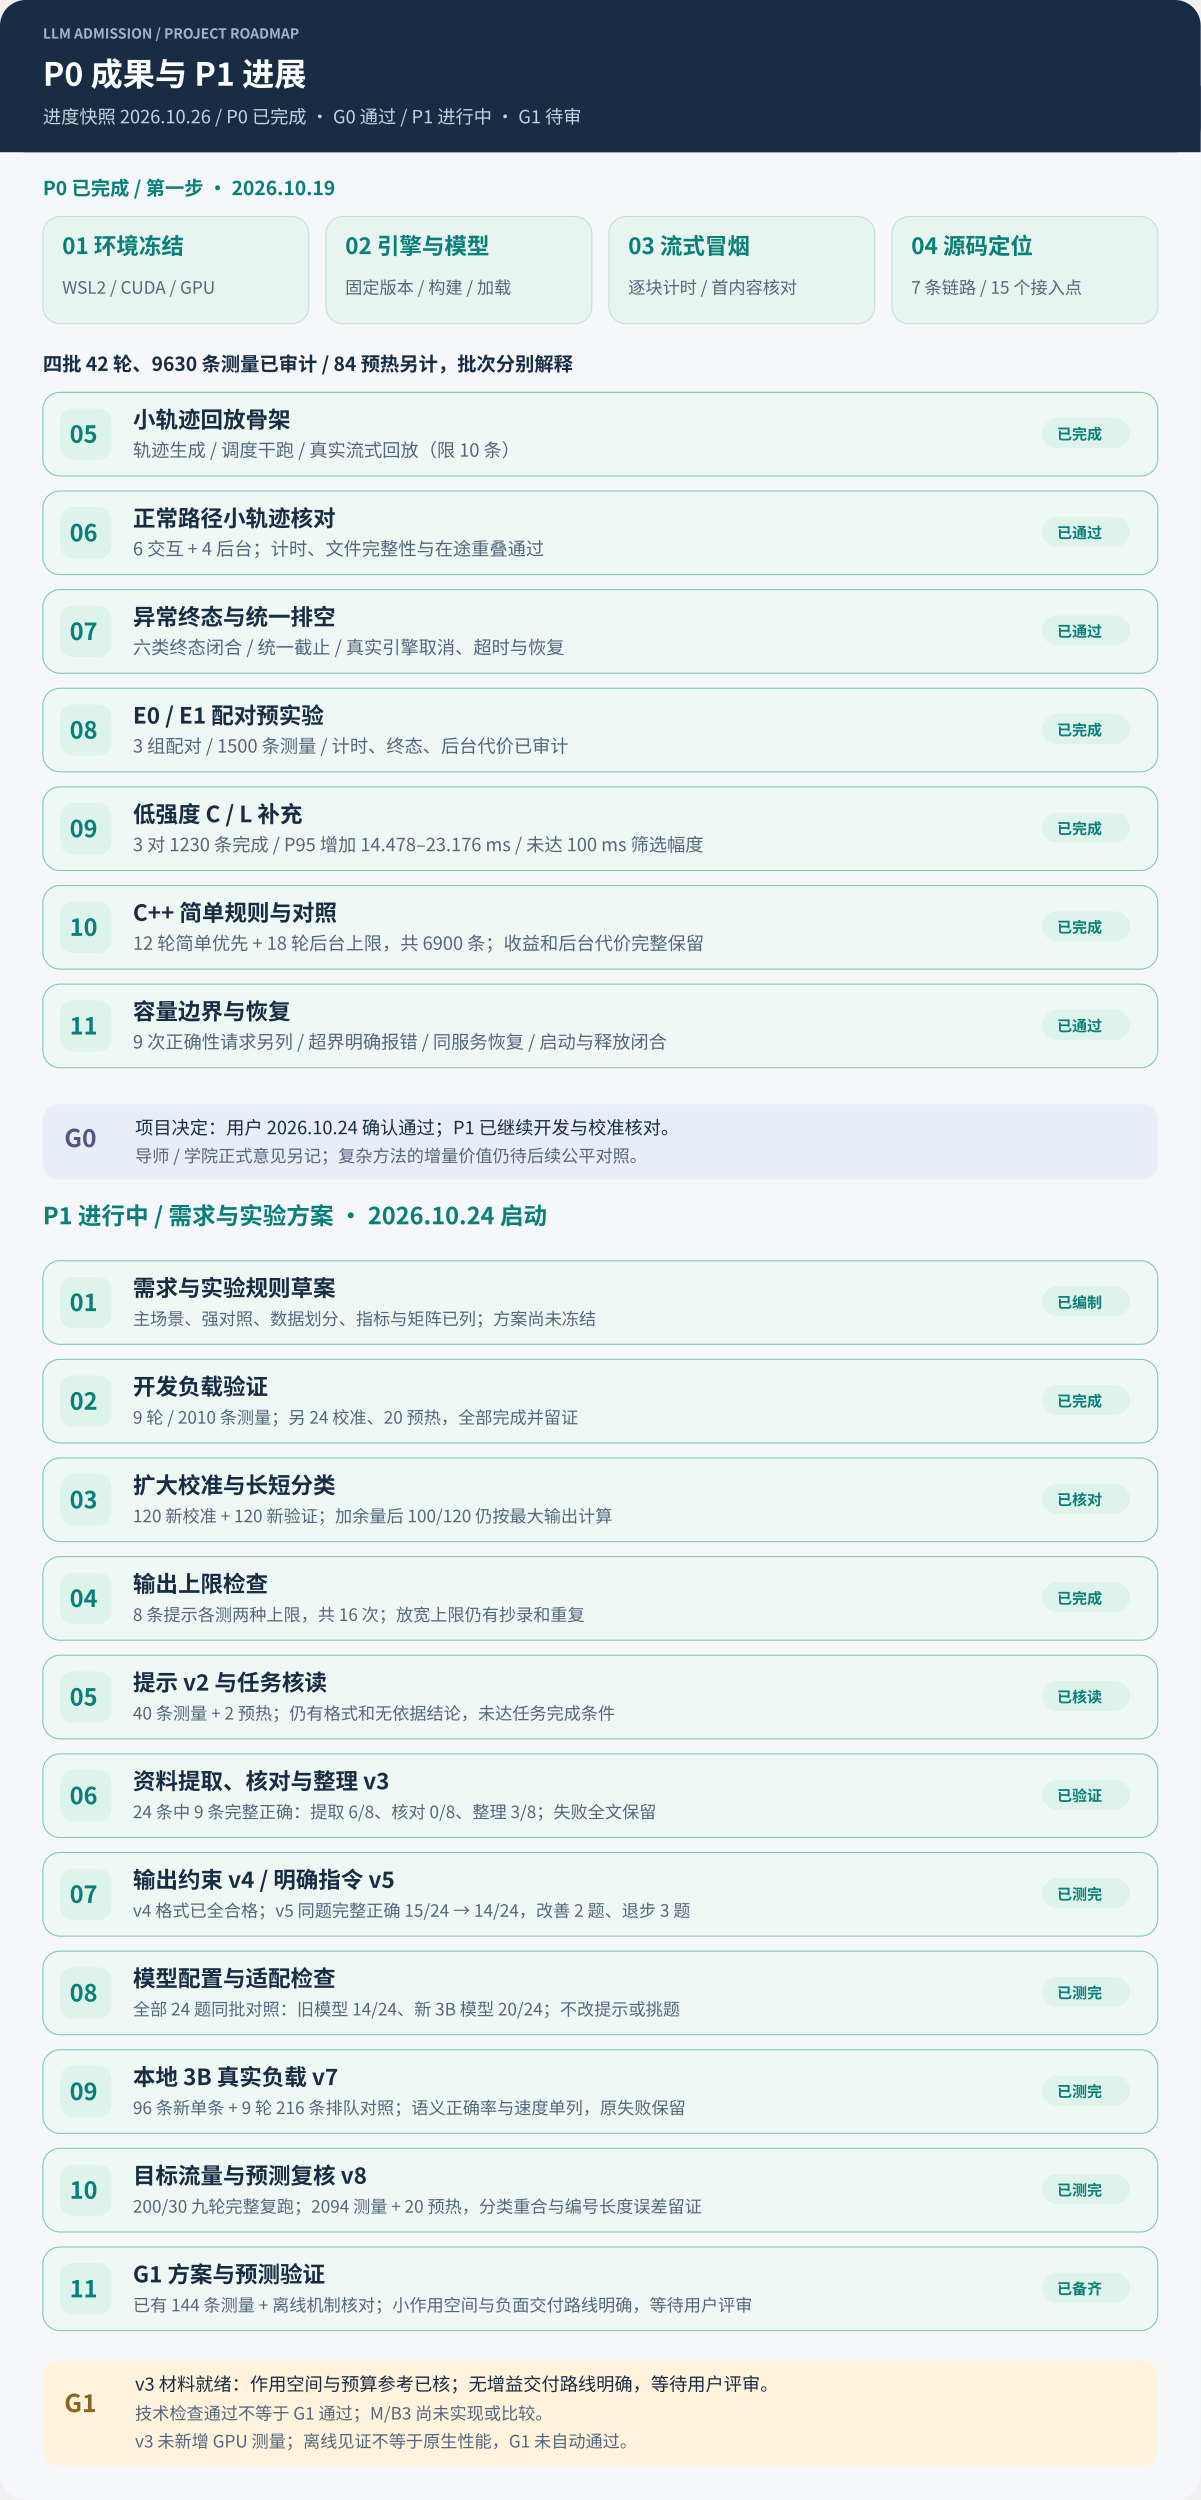
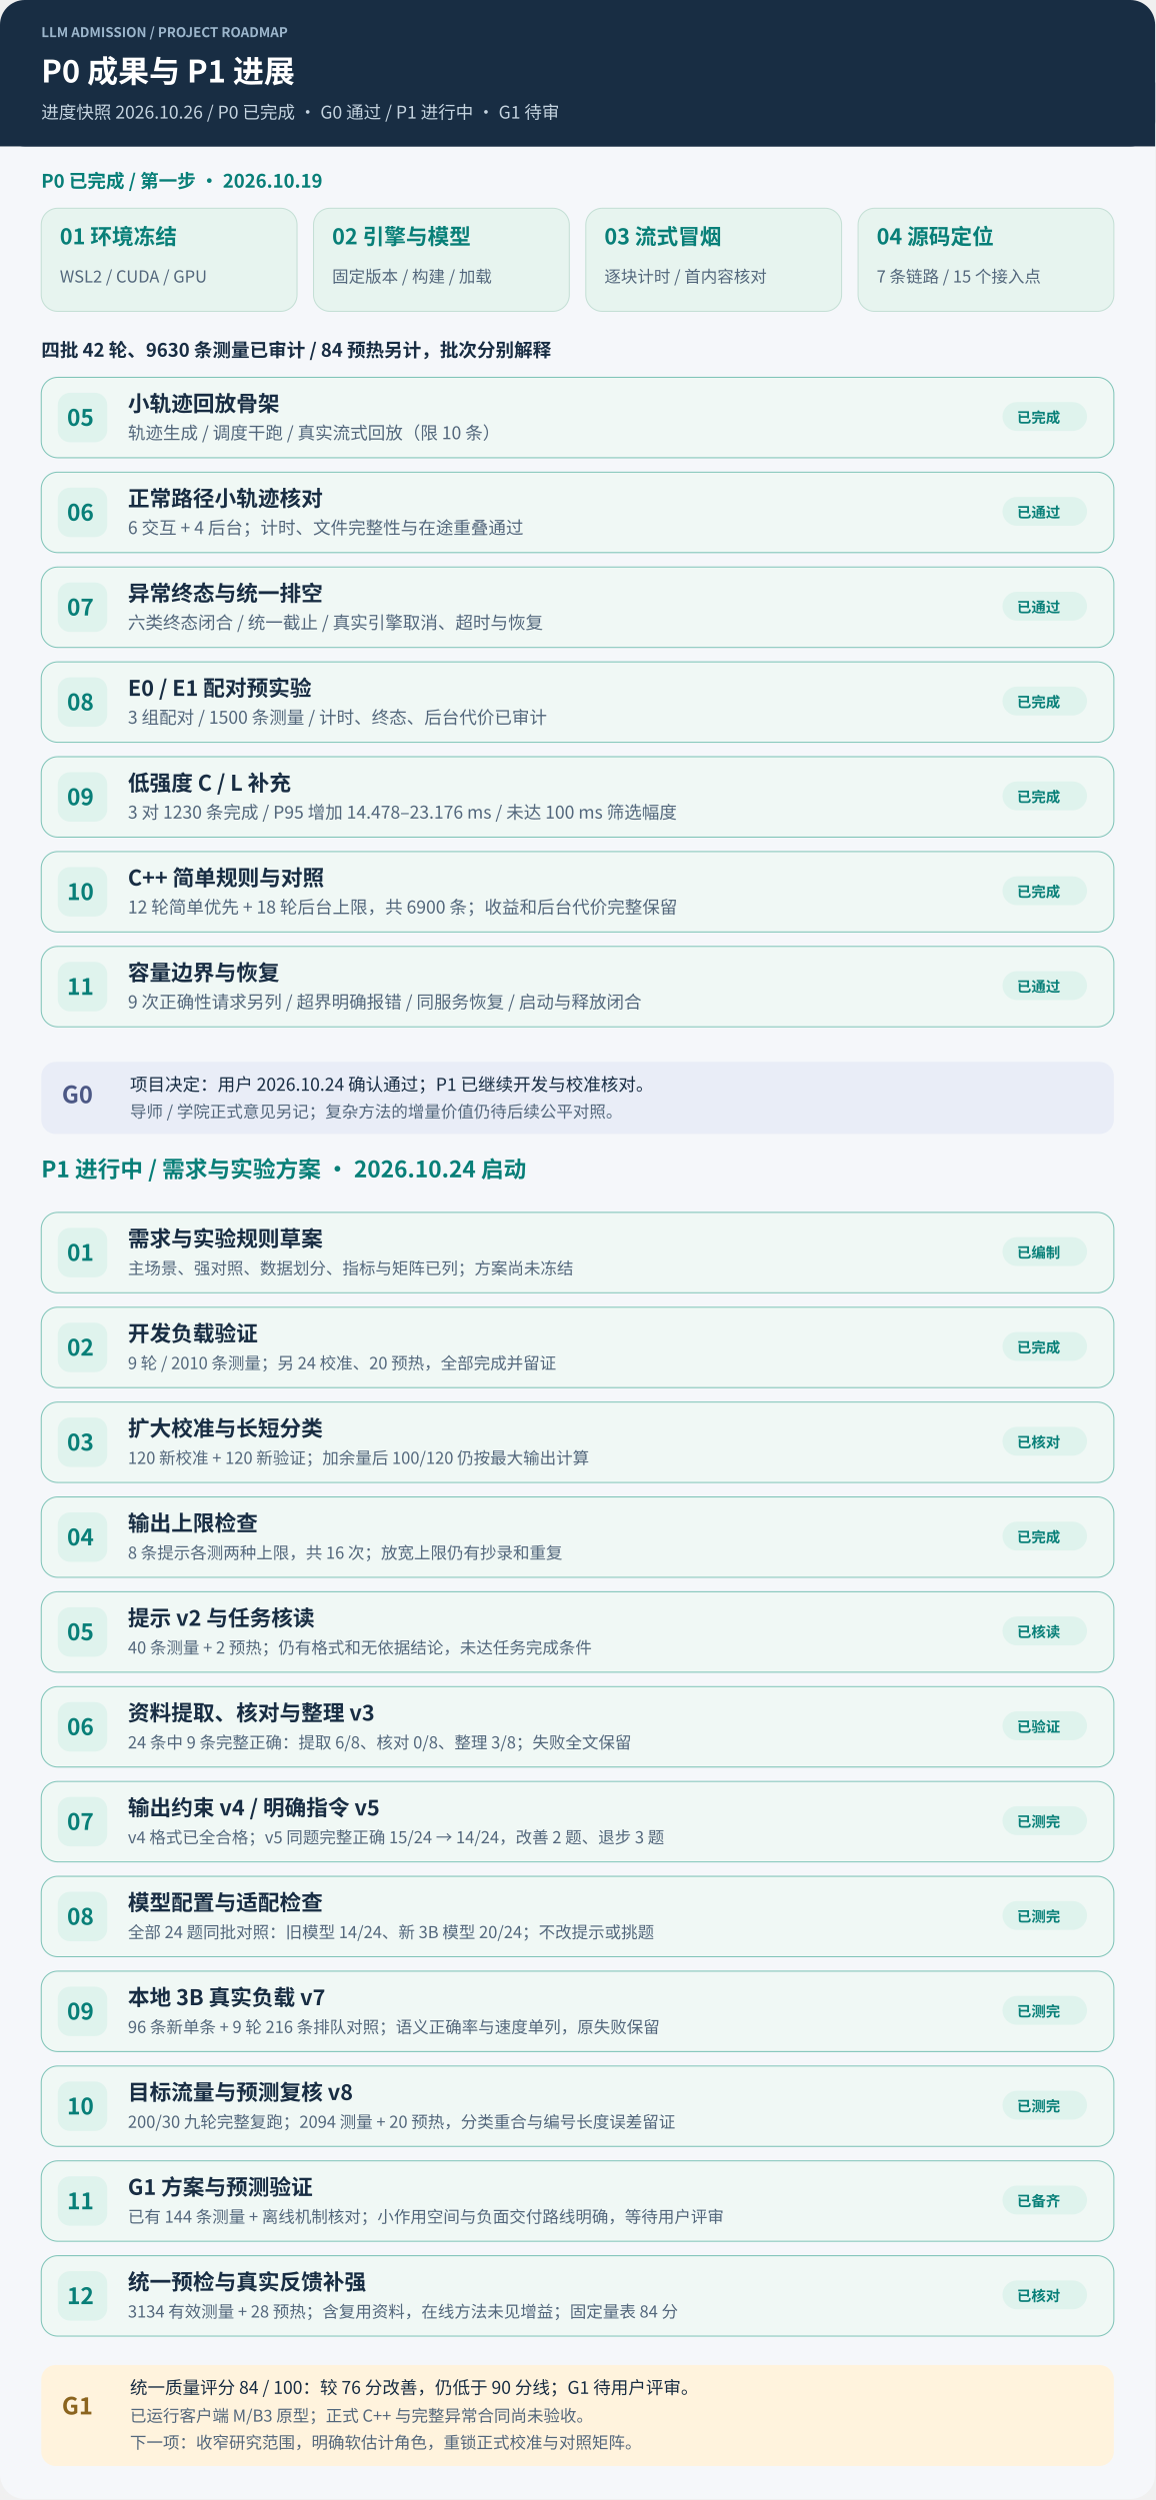
- <svg xmlns="http://www.w3.org/2000/svg" width="1120" height="2332" viewBox="0 0 1120 2332" role="img" aria-labelledby="title desc">
+ <svg xmlns="http://www.w3.org/2000/svg" width="1120" height="2424" viewBox="0 0 1120 2424" role="img" aria-labelledby="title desc">
  <g font-family="Segoe UI, PingFang SC, Microsoft YaHei, Noto Sans CJK SC, sans-serif">
-     <rect x="0" y="0" width="1120" height="2332" rx="24" fill="#f5f7fa" stroke="none" />
+     <rect x="0" y="0" width="1120" height="2424" rx="24" fill="#f5f7fa" stroke="none" />
    <rect x="0" y="0" width="1120" height="142" rx="24" fill="#182d43" stroke="none" />
    <rect x="0" y="80" width="1120" height="62" rx="0" fill="#182d43" stroke="none" />
    <text x="40" y="36" font-size="13" fill="#9cb6cc" font-weight="600">LLM ADMISSION / PROJECT ROADMAP</text>
    <text x="40" y="80" font-size="30" fill="#ffffff" font-weight="700">P0 成果与 P1 进展</text>
    <text x="40" y="115" font-size="17" fill="#c4d3df" font-weight="400">进度快照 2026.10.26  /  P0 已完成 · G0 通过  /  P1 进行中 · G1 待审</text>
    <text x="40" y="182" font-size="18" fill="#087f78" font-weight="600">P0 已完成  /  第一步 · 2026.10.19</text>
    <rect x="40" y="202" width="248" height="100" rx="16" fill="#e7f4ef" stroke="#c4dfd5" />
    <text x="58" y="237" font-size="21" fill="#087f78" font-weight="600">01  环境冻结</text>
    <text x="58" y="274" font-size="16" fill="#53677c" font-weight="400">WSL2 / CUDA / GPU</text>
    <rect x="304" y="202" width="248" height="100" rx="16" fill="#e7f4ef" stroke="#c4dfd5" />
    <text x="322" y="237" font-size="21" fill="#087f78" font-weight="600">02  引擎与模型</text>
    <text x="322" y="274" font-size="16" fill="#53677c" font-weight="400">固定版本 / 构建 / 加载</text>
    <rect x="568" y="202" width="248" height="100" rx="16" fill="#e7f4ef" stroke="#c4dfd5" />
    <text x="586" y="237" font-size="21" fill="#087f78" font-weight="600">03  流式冒烟</text>
    <text x="586" y="274" font-size="16" fill="#53677c" font-weight="400">逐块计时 / 首内容核对</text>
    <rect x="832" y="202" width="248" height="100" rx="16" fill="#e7f4ef" stroke="#c4dfd5" />
    <text x="850" y="237" font-size="21" fill="#087f78" font-weight="600">04  源码定位</text>
    <text x="850" y="274" font-size="16" fill="#53677c" font-weight="400">7 条链路 / 15 个接入点</text>
    <text x="40" y="346" font-size="18" fill="#182d43" font-weight="600">四批 42 轮、9630 条测量已审计  /  84 预热另计，批次分别解释</text>
    <rect x="40" y="366" width="1040" height="78" rx="16" fill="#f0f8f5" stroke="#80c4b8" />
    <rect x="56" y="381" width="48" height="48" rx="12" fill="#dff3ed" stroke="none" />
    <text x="65" y="413" font-size="22" fill="#087f78" font-weight="700">05</text>
    <text x="124" y="399" font-size="21" fill="#182d43" font-weight="600">小轨迹回放骨架</text>
    <text x="124" y="426" font-size="17" fill="#53677c" font-weight="400">轨迹生成 / 调度干跑 / 真实流式回放（限 10 条）</text>
    <rect x="972" y="390" width="82" height="28" rx="14" fill="#dff3ed" stroke="none" />
    <text x="986" y="410" font-size="14" fill="#087f78" font-weight="600">已完成</text>
    <rect x="40" y="458" width="1040" height="78" rx="16" fill="#f0f8f5" stroke="#80c4b8" />
    <rect x="56" y="473" width="48" height="48" rx="12" fill="#dff3ed" stroke="none" />
    <text x="65" y="505" font-size="22" fill="#087f78" font-weight="700">06</text>
    <text x="124" y="491" font-size="21" fill="#182d43" font-weight="600">正常路径小轨迹核对</text>
    <text x="124" y="518" font-size="17" fill="#53677c" font-weight="400">6 交互 + 4 后台；计时、文件完整性与在途重叠通过</text>
    <rect x="972" y="482" width="82" height="28" rx="14" fill="#dff3ed" stroke="none" />
    <text x="986" y="502" font-size="14" fill="#087f78" font-weight="600">已通过</text>
    <rect x="40" y="550" width="1040" height="78" rx="16" fill="#f0f8f5" stroke="#80c4b8" />
    <rect x="56" y="565" width="48" height="48" rx="12" fill="#dff3ed" stroke="none" />
    <text x="65" y="597" font-size="22" fill="#087f78" font-weight="700">07</text>
    <text x="124" y="583" font-size="21" fill="#182d43" font-weight="600">异常终态与统一排空</text>
    <text x="124" y="610" font-size="17" fill="#53677c" font-weight="400">六类终态闭合 / 统一截止 / 真实引擎取消、超时与恢复</text>
    <rect x="972" y="574" width="82" height="28" rx="14" fill="#dff3ed" stroke="none" />
    <text x="986" y="594" font-size="14" fill="#087f78" font-weight="600">已通过</text>
    <rect x="40" y="642" width="1040" height="78" rx="16" fill="#f0f8f5" stroke="#80c4b8" />
    <rect x="56" y="657" width="48" height="48" rx="12" fill="#dff3ed" stroke="none" />
    <text x="65" y="689" font-size="22" fill="#087f78" font-weight="700">08</text>
    <text x="124" y="675" font-size="21" fill="#182d43" font-weight="600">E0 / E1 配对预实验</text>
    <text x="124" y="702" font-size="17" fill="#53677c" font-weight="400">3 组配对 / 1500 条测量 / 计时、终态、后台代价已审计</text>
    <rect x="972" y="666" width="82" height="28" rx="14" fill="#dff3ed" stroke="none" />
    <text x="986" y="686" font-size="14" fill="#087f78" font-weight="600">已完成</text>
    <rect x="40" y="734" width="1040" height="78" rx="16" fill="#f0f8f5" stroke="#80c4b8" />
    <rect x="56" y="749" width="48" height="48" rx="12" fill="#dff3ed" stroke="none" />
    <text x="65" y="781" font-size="22" fill="#087f78" font-weight="700">09</text>
    <text x="124" y="767" font-size="21" fill="#182d43" font-weight="600">低强度 C / L 补充</text>
    <text x="124" y="794" font-size="17" fill="#53677c" font-weight="400">3 对 1230 条完成 / P95 增加 14.478–23.176 ms / 未达 100 ms 筛选幅度</text>
    <rect x="972" y="758" width="82" height="28" rx="14" fill="#dff3ed" stroke="none" />
    <text x="986" y="778" font-size="14" fill="#087f78" font-weight="600">已完成</text>
    <rect x="40" y="826" width="1040" height="78" rx="16" fill="#f0f8f5" stroke="#80c4b8" />
    <rect x="56" y="841" width="48" height="48" rx="12" fill="#dff3ed" stroke="none" />
    <text x="65" y="873" font-size="22" fill="#087f78" font-weight="700">10</text>
    <text x="124" y="859" font-size="21" fill="#182d43" font-weight="600">C++ 简单规则与对照</text>
    <text x="124" y="886" font-size="17" fill="#53677c" font-weight="400">12 轮简单优先 + 18 轮后台上限，共 6900 条；收益和后台代价完整保留</text>
    <rect x="972" y="850" width="82" height="28" rx="14" fill="#dff3ed" stroke="none" />
    <text x="986" y="870" font-size="14" fill="#087f78" font-weight="600">已完成</text>
    <rect x="40" y="918" width="1040" height="78" rx="16" fill="#f0f8f5" stroke="#80c4b8" />
    <rect x="56" y="933" width="48" height="48" rx="12" fill="#dff3ed" stroke="none" />
    <text x="65" y="965" font-size="22" fill="#087f78" font-weight="700">11</text>
    <text x="124" y="951" font-size="21" fill="#182d43" font-weight="600">容量边界与恢复</text>
    <text x="124" y="978" font-size="17" fill="#53677c" font-weight="400">9 次正确性请求另列 / 超界明确报错 / 同服务恢复 / 启动与释放闭合</text>
    <rect x="972" y="942" width="82" height="28" rx="14" fill="#dff3ed" stroke="none" />
    <text x="986" y="962" font-size="14" fill="#087f78" font-weight="600">已通过</text>
    <rect x="40" y="1030" width="1040" height="70" rx="14" fill="#e9edf7" stroke="none" />
    <text x="60" y="1070" font-size="23" fill="#4c5885" font-weight="700">G0</text>
    <text x="126" y="1058" font-size="17" fill="#182d43" font-weight="400">项目决定：用户 2026.10.24 确认通过；P1 已继续开发与校准核对。</text>
    <text x="126" y="1084" font-size="16" fill="#53677c" font-weight="400">导师 / 学院正式意见另记；复杂方法的增量价值仍待后续公平对照。</text>
    <text x="40" y="1142" font-size="22" fill="#087f78" font-weight="600">P1 进行中  /  需求与实验方案 · 2026.10.24 启动</text>
    <rect x="40" y="1176" width="1040" height="78" rx="16" fill="#f0f8f5" stroke="#80c4b8" />
    <rect x="56" y="1191" width="48" height="48" rx="12" fill="#dff3ed" stroke="none" />
    <text x="65" y="1223" font-size="22" fill="#087f78" font-weight="700">01</text>
    <text x="124" y="1209" font-size="21" fill="#182d43" font-weight="600">需求与实验规则草案</text>
    <text x="124" y="1236" font-size="16" fill="#53677c" font-weight="400">主场景、强对照、数据划分、指标与矩阵已列；方案尚未冻结</text>
    <rect x="972" y="1200" width="82" height="28" rx="14" fill="#dff3ed" stroke="none" />
    <text x="986" y="1220" font-size="14" fill="#087f78" font-weight="600">已编制</text>
    <rect x="40" y="1268" width="1040" height="78" rx="16" fill="#f0f8f5" stroke="#80c4b8" />
    <rect x="56" y="1283" width="48" height="48" rx="12" fill="#dff3ed" stroke="none" />
    <text x="65" y="1315" font-size="22" fill="#087f78" font-weight="700">02</text>
    <text x="124" y="1301" font-size="21" fill="#182d43" font-weight="600">开发负载验证</text>
    <text x="124" y="1328" font-size="16" fill="#53677c" font-weight="400">9 轮 / 2010 条测量；另 24 校准、20 预热，全部完成并留证</text>
    <rect x="972" y="1292" width="82" height="28" rx="14" fill="#dff3ed" stroke="none" />
    <text x="986" y="1312" font-size="14" fill="#087f78" font-weight="600">已完成</text>
    <rect x="40" y="1360" width="1040" height="78" rx="16" fill="#f0f8f5" stroke="#80c4b8" />
    <rect x="56" y="1375" width="48" height="48" rx="12" fill="#dff3ed" stroke="none" />
    <text x="65" y="1407" font-size="22" fill="#087f78" font-weight="700">03</text>
    <text x="124" y="1393" font-size="21" fill="#182d43" font-weight="600">扩大校准与长短分类</text>
    <text x="124" y="1420" font-size="16" fill="#53677c" font-weight="400">120 新校准 + 120 新验证；加余量后 100/120 仍按最大输出计算</text>
    <rect x="972" y="1384" width="82" height="28" rx="14" fill="#dff3ed" stroke="none" />
    <text x="986" y="1404" font-size="14" fill="#087f78" font-weight="600">已核对</text>
    <rect x="40" y="1452" width="1040" height="78" rx="16" fill="#f0f8f5" stroke="#80c4b8" />
    <rect x="56" y="1467" width="48" height="48" rx="12" fill="#dff3ed" stroke="none" />
    <text x="65" y="1499" font-size="22" fill="#087f78" font-weight="700">04</text>
    <text x="124" y="1485" font-size="21" fill="#182d43" font-weight="600">输出上限检查</text>
    <text x="124" y="1512" font-size="16" fill="#53677c" font-weight="400">8 条提示各测两种上限，共 16 次；放宽上限仍有抄录和重复</text>
    <rect x="972" y="1476" width="82" height="28" rx="14" fill="#dff3ed" stroke="none" />
    <text x="986" y="1496" font-size="14" fill="#087f78" font-weight="600">已完成</text>
    <rect x="40" y="1544" width="1040" height="78" rx="16" fill="#f0f8f5" stroke="#80c4b8" />
    <rect x="56" y="1559" width="48" height="48" rx="12" fill="#dff3ed" stroke="none" />
    <text x="65" y="1591" font-size="22" fill="#087f78" font-weight="700">05</text>
    <text x="124" y="1577" font-size="21" fill="#182d43" font-weight="600">提示 v2 与任务核读</text>
    <text x="124" y="1604" font-size="16" fill="#53677c" font-weight="400">40 条测量 + 2 预热；仍有格式和无依据结论，未达任务完成条件</text>
    <rect x="972" y="1568" width="82" height="28" rx="14" fill="#dff3ed" stroke="none" />
    <text x="986" y="1588" font-size="14" fill="#087f78" font-weight="600">已核读</text>
    <rect x="40" y="1636" width="1040" height="78" rx="16" fill="#f0f8f5" stroke="#80c4b8" />
    <rect x="56" y="1651" width="48" height="48" rx="12" fill="#dff3ed" stroke="none" />
    <text x="65" y="1683" font-size="22" fill="#087f78" font-weight="700">06</text>
    <text x="124" y="1669" font-size="21" fill="#182d43" font-weight="600">资料提取、核对与整理 v3</text>
    <text x="124" y="1696" font-size="16" fill="#53677c" font-weight="400">24 条中 9 条完整正确：提取 6/8、核对 0/8、整理 3/8；失败全文保留</text>
    <rect x="972" y="1660" width="82" height="28" rx="14" fill="#dff3ed" stroke="none" />
    <text x="986" y="1680" font-size="14" fill="#087f78" font-weight="600">已验证</text>
    <rect x="40" y="1728" width="1040" height="78" rx="16" fill="#f0f8f5" stroke="#80c4b8" />
    <rect x="56" y="1743" width="48" height="48" rx="12" fill="#dff3ed" stroke="none" />
    <text x="65" y="1775" font-size="22" fill="#087f78" font-weight="700">07</text>
    <text x="124" y="1761" font-size="21" fill="#182d43" font-weight="600">输出约束 v4 / 明确指令 v5</text>
    <text x="124" y="1788" font-size="16" fill="#53677c" font-weight="400">v4 格式已全合格；v5 同题完整正确 15/24 → 14/24，改善 2 题、退步 3 题</text>
    <rect x="972" y="1752" width="82" height="28" rx="14" fill="#dff3ed" stroke="none" />
    <text x="986" y="1772" font-size="14" fill="#087f78" font-weight="600">已测完</text>
    <rect x="40" y="1820" width="1040" height="78" rx="16" fill="#f0f8f5" stroke="#80c4b8" />
    <rect x="56" y="1835" width="48" height="48" rx="12" fill="#dff3ed" stroke="none" />
    <text x="65" y="1867" font-size="22" fill="#087f78" font-weight="700">08</text>
    <text x="124" y="1853" font-size="21" fill="#182d43" font-weight="600">模型配置与适配检查</text>
    <text x="124" y="1880" font-size="16" fill="#53677c" font-weight="400">全部 24 题同批对照：旧模型 14/24、新 3B 模型 20/24；不改提示或挑题</text>
    <rect x="972" y="1844" width="82" height="28" rx="14" fill="#dff3ed" stroke="none" />
    <text x="986" y="1864" font-size="14" fill="#087f78" font-weight="600">已测完</text>
    <rect x="40" y="1912" width="1040" height="78" rx="16" fill="#f0f8f5" stroke="#80c4b8" />
    <rect x="56" y="1927" width="48" height="48" rx="12" fill="#dff3ed" stroke="none" />
    <text x="65" y="1959" font-size="22" fill="#087f78" font-weight="700">09</text>
    <text x="124" y="1945" font-size="21" fill="#182d43" font-weight="600">本地 3B 真实负载 v7</text>
    <text x="124" y="1972" font-size="16" fill="#53677c" font-weight="400">96 条新单条 + 9 轮 216 条排队对照；语义正确率与速度单列，原失败保留</text>
    <rect x="972" y="1936" width="82" height="28" rx="14" fill="#dff3ed" stroke="none" />
    <text x="986" y="1956" font-size="14" fill="#087f78" font-weight="600">已测完</text>
    <rect x="40" y="2004" width="1040" height="78" rx="16" fill="#f0f8f5" stroke="#80c4b8" />
    <rect x="56" y="2019" width="48" height="48" rx="12" fill="#dff3ed" stroke="none" />
    <text x="65" y="2051" font-size="22" fill="#087f78" font-weight="700">10</text>
    <text x="124" y="2037" font-size="21" fill="#182d43" font-weight="600">目标流量与预测复核 v8</text>
    <text x="124" y="2064" font-size="16" fill="#53677c" font-weight="400">200/30 九轮完整复跑；2094 测量 + 20 预热，分类重合与编号长度误差留证</text>
    <rect x="972" y="2028" width="82" height="28" rx="14" fill="#dff3ed" stroke="none" />
    <text x="986" y="2048" font-size="14" fill="#087f78" font-weight="600">已测完</text>
    <rect x="40" y="2096" width="1040" height="78" rx="16" fill="#f0f8f5" stroke="#80c4b8" />
    <rect x="56" y="2111" width="48" height="48" rx="12" fill="#dff3ed" stroke="none" />
    <text x="65" y="2143" font-size="22" fill="#087f78" font-weight="700">11</text>
    <text x="124" y="2129" font-size="21" fill="#182d43" font-weight="600">G1 方案与预测验证</text>
    <text x="124" y="2156" font-size="16" fill="#53677c" font-weight="400">已有 144 条测量 + 离线机制核对；小作用空间与负面交付路线明确，等待用户评审</text>
    <rect x="972" y="2120" width="82" height="28" rx="14" fill="#dff3ed" stroke="none" />
    <text x="986" y="2140" font-size="14" fill="#087f78" font-weight="600">已备齐</text>
-     <rect x="40" y="2202" width="1040" height="98" rx="14" fill="#fff3dd" stroke="none" />
-     <text x="60" y="2250" font-size="23" fill="#8b641e" font-weight="700">G1</text>
-     <text x="126" y="2230" font-size="17" fill="#182d43" font-weight="400">v3 材料就绪：作用空间与预算参考已核；无增益交付路线明确，等待用户评审。</text>
-     <text x="126" y="2257" font-size="16" fill="#53677c" font-weight="400">技术检查通过不等于 G1 通过；M/B3 尚未实现或比较。</text>
-     <text x="126" y="2283" font-size="16" fill="#53677c" font-weight="400">v3 未新增 GPU 测量；离线见证不等于原生性能，G1 未自动通过。</text>
+     <rect x="40" y="2188" width="1040" height="78" rx="16" fill="#f0f8f5" stroke="#80c4b8" />
+     <rect x="56" y="2203" width="48" height="48" rx="12" fill="#dff3ed" stroke="none" />
+     <text x="65" y="2235" font-size="22" fill="#087f78" font-weight="700">12</text>
+     <text x="124" y="2221" font-size="21" fill="#182d43" font-weight="600">统一预检与真实反馈补强</text>
+     <text x="124" y="2248" font-size="16" fill="#53677c" font-weight="400">3134 有效测量 + 28 预热；含复用资料，在线方法未见增益；固定量表 84 分</text>
+     <rect x="972" y="2212" width="82" height="28" rx="14" fill="#dff3ed" stroke="none" />
+     <text x="986" y="2232" font-size="14" fill="#087f78" font-weight="600">已核对</text>
+     <rect x="40" y="2294" width="1040" height="98" rx="14" fill="#fff3dd" stroke="none" />
+     <text x="60" y="2342" font-size="23" fill="#8b641e" font-weight="700">G1</text>
+     <text x="126" y="2322" font-size="17" fill="#182d43" font-weight="400">统一质量评分 84 / 100：较 76 分改善，仍低于 90 分线；G1 待用户评审。</text>
+     <text x="126" y="2349" font-size="16" fill="#53677c" font-weight="400">已运行客户端 M/B3 原型；正式 C++ 与完整异常合同尚未验收。</text>
+     <text x="126" y="2375" font-size="16" fill="#53677c" font-weight="400">下一项：收窄研究范围，明确软估计角色，重锁正式校准与对照矩阵。</text>
  </g>
</svg>
